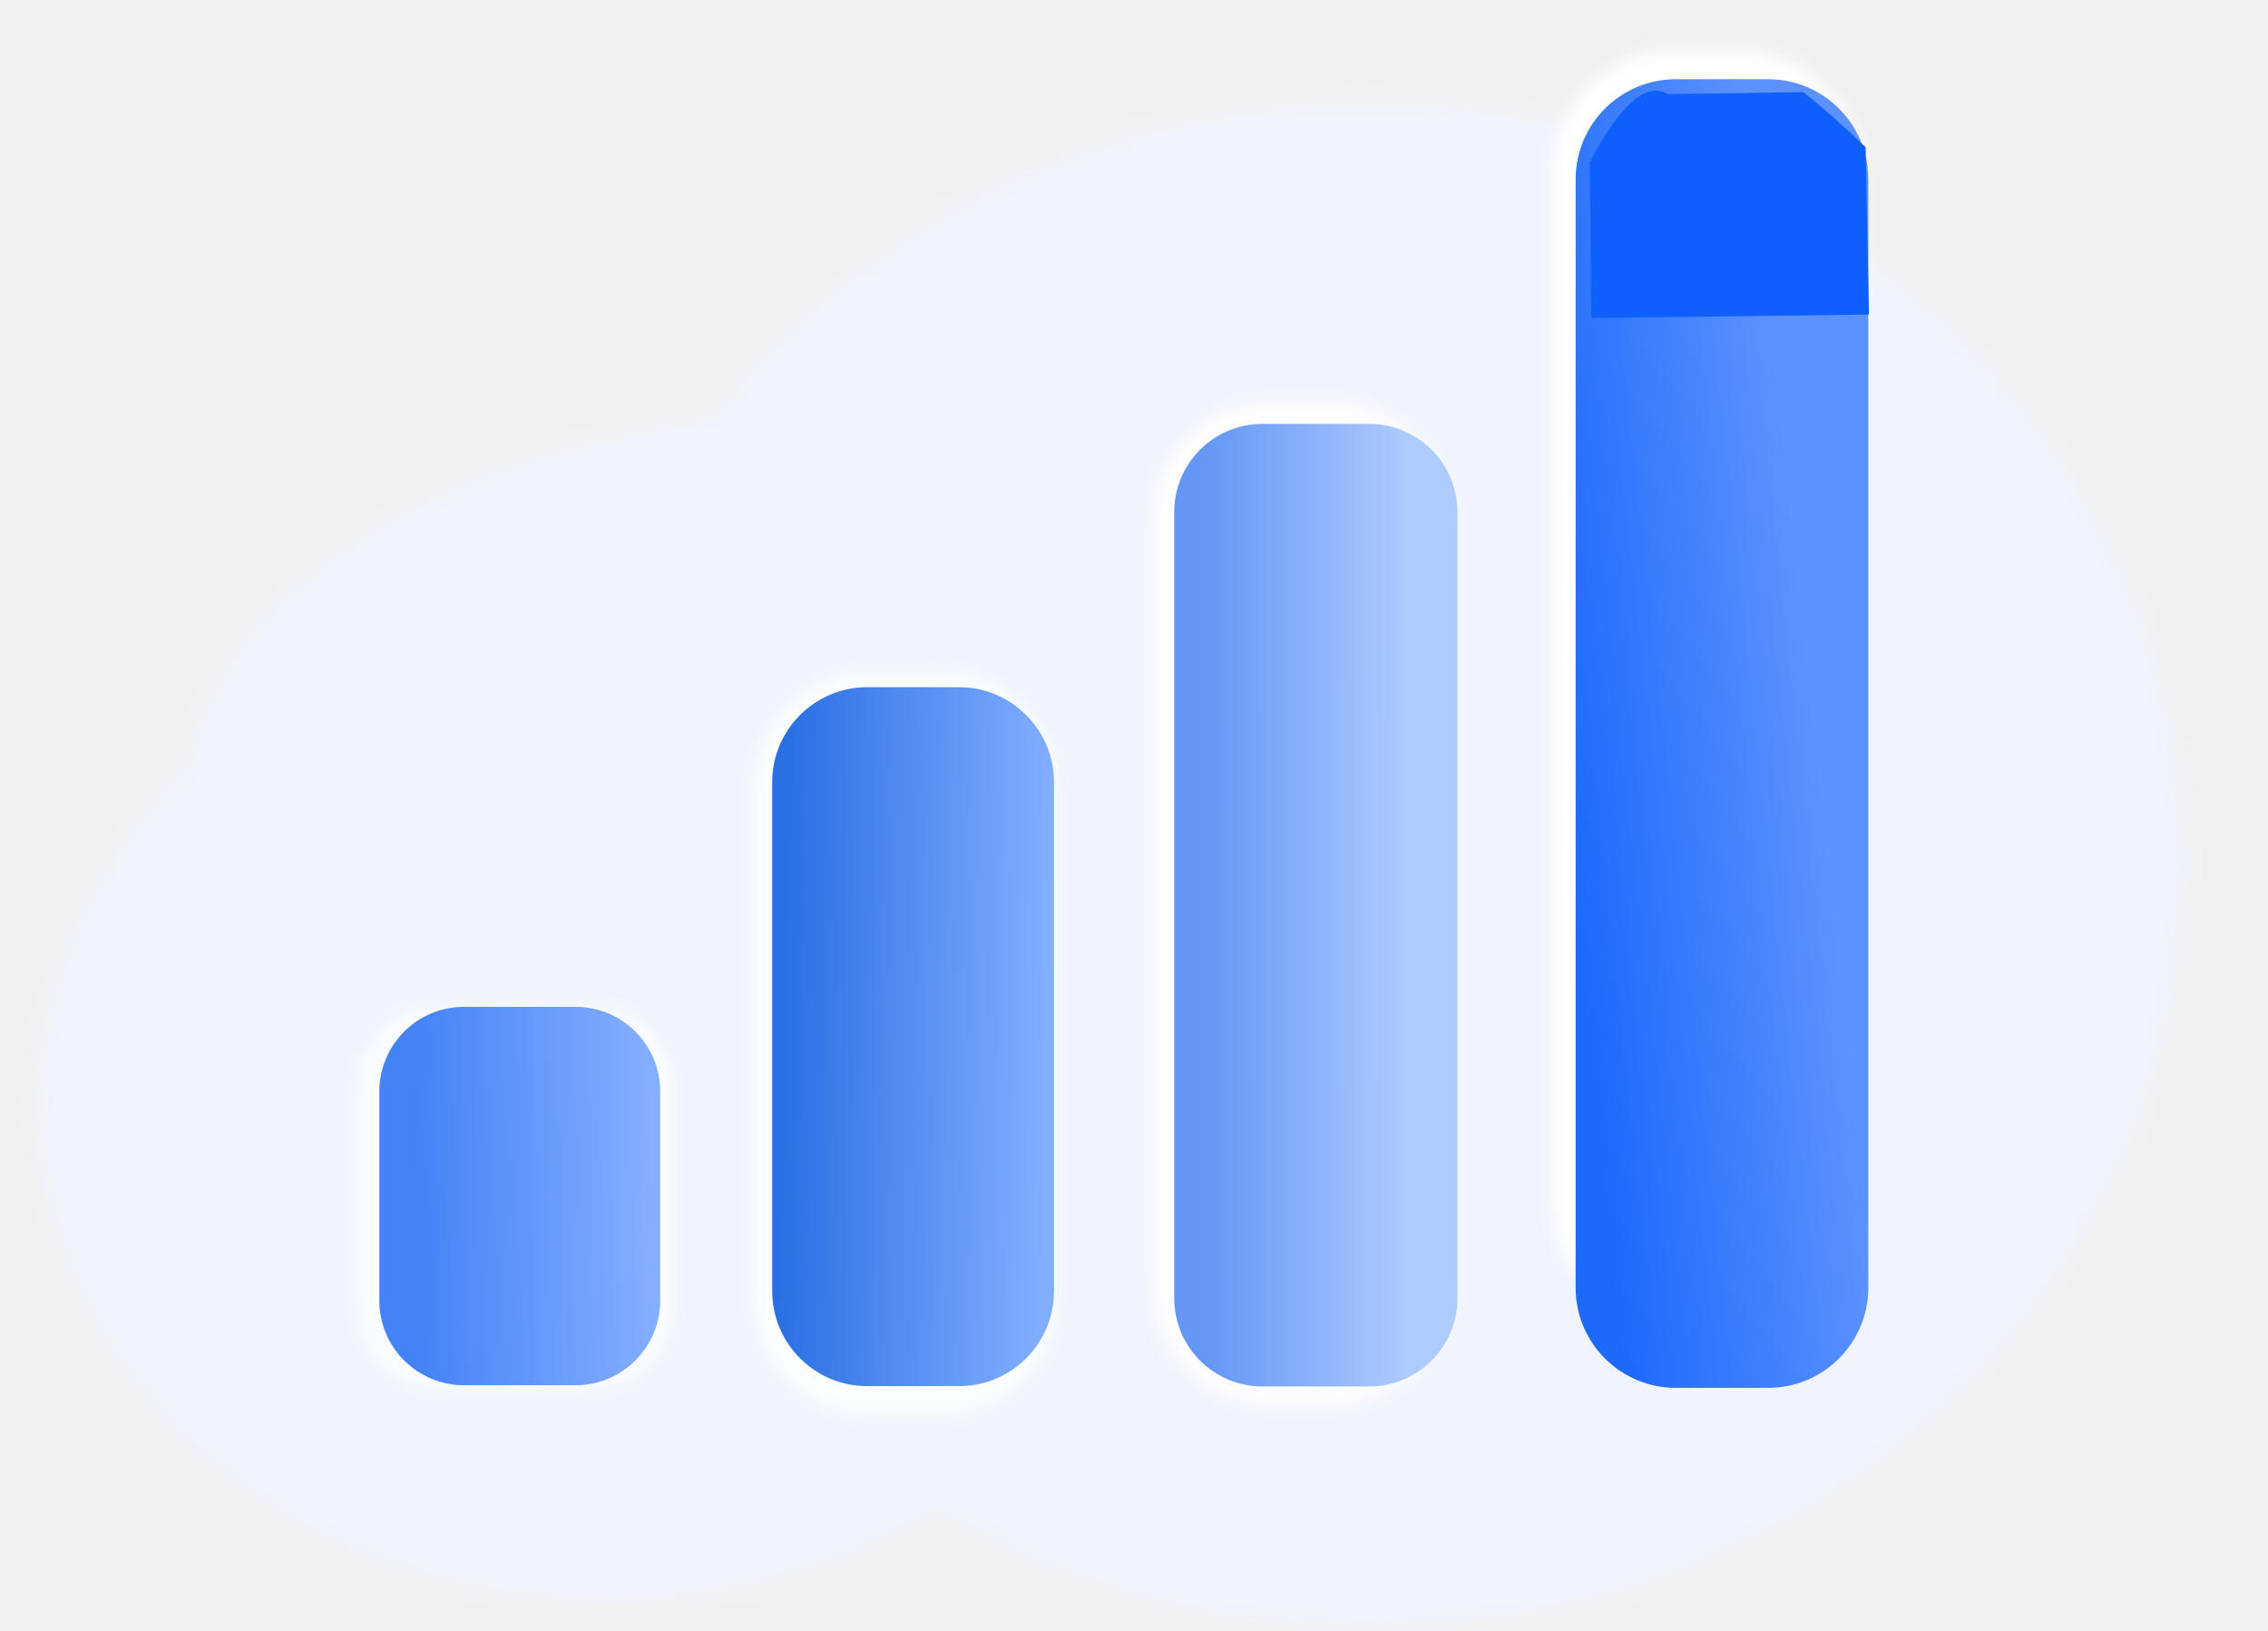
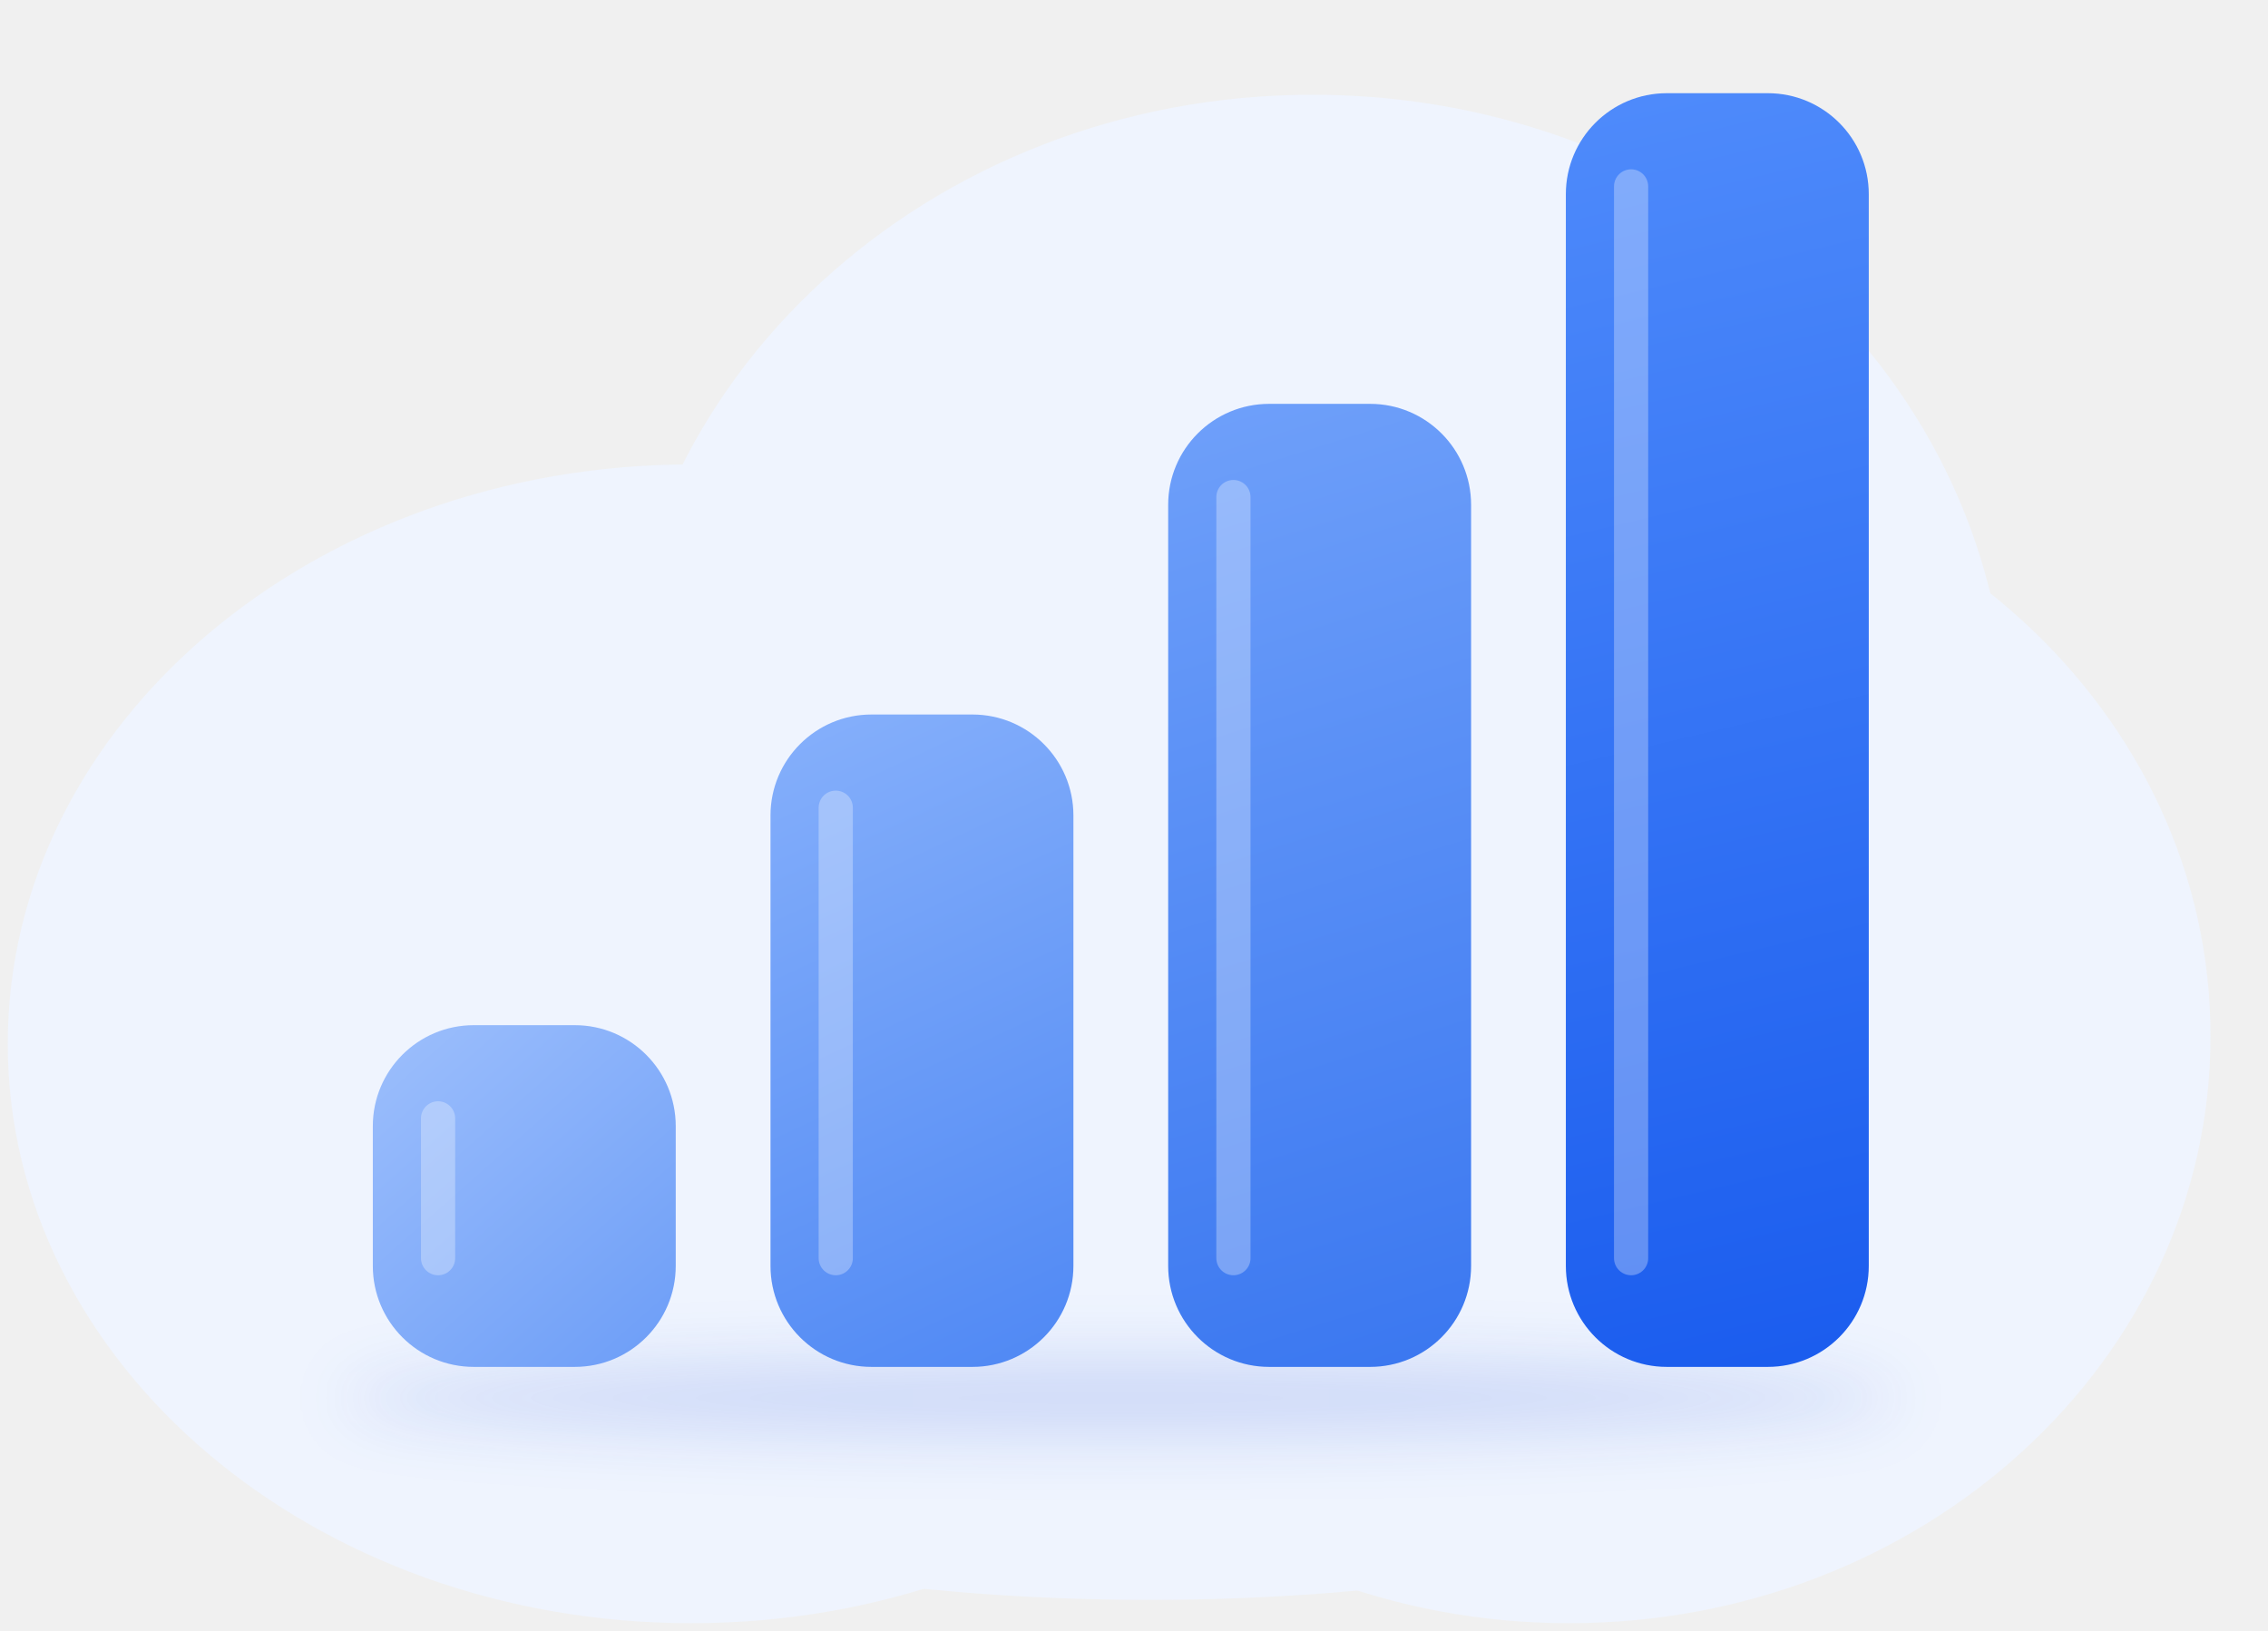
<svg xmlns="http://www.w3.org/2000/svg" viewBox="0 0 146 105" width="146" height="105">
  <defs>
-     <filter id="sfuma-alone" x="-30%" y="-30%" width="160%" height="160%">
-       <feGaussianBlur stdDeviation="0.7" />
+     <filter id="sfuma-ombra" filterUnits="userSpaceOnUse" x="0" y="0" width="146" height="105">
+       <feGaussianBlur stdDeviation="2" />
    </filter>
-     <filter id="sfuma-bordo" x="-30%" y="-30%" width="160%" height="160%">
-       <feGaussianBlur stdDeviation="0.5" />
-     </filter>
-     <linearGradient id="blu-barra-1" gradientUnits="userSpaceOnUse" x1="24.84" y1="0.03" x2="40.45" y2="-0.3">
-       <stop offset="0.022" stop-color="#4383F6" />
-       <stop offset="0.997" stop-color="#85AEFF" />
+     <linearGradient id="barra-1-luce" gradientUnits="userSpaceOnUse" x1="24" y1="66" x2="43.5" y2="88">
+       <stop offset="0" stop-color="#9DBFFC" />
+       <stop offset="1" stop-color="#6C9DF7" />
    </linearGradient>
-     <linearGradient id="blu-barra-2" gradientUnits="userSpaceOnUse" x1="51.74" y1="-0.26" x2="68.77" y2="0.07">
-       <stop offset="0" stop-color="#2A70E4" />
-       <stop offset="1" stop-color="#82AEFF" />
+     <linearGradient id="barra-2-luce" gradientUnits="userSpaceOnUse" x1="49.6" y1="46" x2="69.1" y2="88">
+       <stop offset="0" stop-color="#86B0FB" />
+       <stop offset="1" stop-color="#4F88F4" />
    </linearGradient>
-     <linearGradient id="blu-barra-3" gradientUnits="userSpaceOnUse" x1="76.51" y1="0.02" x2="92.69" y2="0">
-       <stop offset="0.057" stop-color="#6396F5" />
-       <stop offset="0.87" stop-color="#AECBFE" />
+     <linearGradient id="barra-3-luce" gradientUnits="userSpaceOnUse" x1="75.2" y1="26" x2="94.7" y2="88">
+       <stop offset="0" stop-color="#6FA0FA" />
+       <stop offset="1" stop-color="#3A77F0" />
    </linearGradient>
-     <linearGradient id="blu-barra-4" gradientUnits="userSpaceOnUse" x1="95.17" y1="1.4" x2="112.23" y2="-0.41">
-       <stop offset="0" stop-color="#1D69FC" />
-       <stop offset="0.973" stop-color="#5B92FD" />
+     <linearGradient id="barra-4-luce" gradientUnits="userSpaceOnUse" x1="100.8" y1="6" x2="120.3" y2="88">
+       <stop offset="0" stop-color="#4F8BFB" />
+       <stop offset="1" stop-color="#1A5CEE" />
    </linearGradient>
  </defs>
-   <g id="nuvola" fill="#EFF4FE" filter="url(#sfuma-alone)">
-     <ellipse id="nuvola-destra" cx="88.25" cy="55.68" rx="52.2" ry="49.09" />
-     <ellipse id="nuvola-sinistra" cx="39.12" cy="71.07" rx="36.55" ry="31.97" />
-     <ellipse id="nuvola-alto" cx="54.89" cy="52" rx="42.94" ry="25.63" />
+   <g id="nuvola" fill="#EFF4FE">
+     <ellipse cx="84.5" cy="47.2" rx="44.7" ry="41.1" />
+     <ellipse cx="101" cy="66.7" rx="41.3" ry="37.8" />
+     <ellipse cx="44.5" cy="67.2" rx="44" ry="37.3" />
+     <ellipse cx="74" cy="82" rx="56" ry="21" />
  </g>
-   <g id="barra-1">
-     <rect id="barra-1-bordo" data-maglia="no" x="23.04" y="64.79" width="20.26" height="24.62" rx="5.14" fill="#FAFDFF" filter="url(#sfuma-bordo)" />
-     <rect id="barra-1-corpo" x="24.42" y="64.82" width="18.08" height="24.36" rx="5.45" fill="url(#blu-barra-1)" />
-   </g>
-   <g id="barra-2">
-     <rect id="barra-2-bordo" data-maglia="no" x="48.55" y="43.2" width="19.46" height="47.92" rx="7.46" fill="#FAFEFE" filter="url(#sfuma-bordo)" />
-     <rect id="barra-2-corpo" x="49.71" y="44.24" width="18.14" height="45" rx="6.12" fill="url(#blu-barra-2)" />
-   </g>
-   <g id="barra-3">
-     <rect id="barra-3-bordo" data-maglia="no" x="74.16" y="25.86" width="19.27" height="64.61" rx="7.59" fill="#FEFDFE" filter="url(#sfuma-bordo)" />
-     <rect id="barra-3-corpo" x="75.59" y="27.29" width="18.23" height="61.97" rx="5.68" fill="url(#blu-barra-3)" />
-   </g>
-   <g id="barra-4">
-     <rect id="barra-4-bordo" data-maglia="no" x="99.92" y="3.25" width="19.9" height="81.93" rx="7.97" fill="#FFFFFE" filter="url(#sfuma-bordo)" />
-     <rect id="barra-4-corpo" x="101.43" y="5.1" width="18.84" height="84.25" rx="6.45" fill="url(#blu-barra-4)" />
-     <path id="barra-4-cima" d="M102.43 20.48 L102.34 10.43 Q105.28 4.84 107.38 6.06 L116.08 5.93 Q117.92 7.38 120.1 9.48 L120.31 20.25 Z" fill="#0F5FFC" />
+   <ellipse id="ombra" cx="72.15" cy="90" rx="50.15" ry="2.6" fill="#1D4ED8" opacity="0.16" filter="url(#sfuma-ombra)" />
+   <g id="barre">
+     <g id="barra-1">
+       <path id="barra-1-corpo" d="M30.5 66 L37 66 C40.59 66 43.5 68.91 43.5 72.5 L43.5 81.5 C43.5 85.09 40.59 88 37 88 L30.5 88 C26.91 88 24 85.09 24 81.5 L24 72.5 C24 68.91 26.91 66 30.5 66 Z" fill="url(#barra-1-luce)" />
+       <path id="barra-1-riflesso" d="M28.2 72 V81" stroke="#FFFFFF" stroke-opacity="0.3" stroke-width="2.2" stroke-linecap="round" />
+     </g>
+     <g id="barra-2">
+       <path id="barra-2-corpo" d="M56.1 46 L62.6 46 C66.19 46 69.1 48.91 69.1 52.5 L69.1 81.5 C69.1 85.09 66.19 88 62.6 88 L56.1 88 C52.51 88 49.6 85.09 49.6 81.5 L49.6 52.5 C49.6 48.91 52.51 46 56.1 46 Z" fill="url(#barra-2-luce)" />
+       <path id="barra-2-riflesso" d="M53.8 52 V81" stroke="#FFFFFF" stroke-opacity="0.3" stroke-width="2.2" stroke-linecap="round" />
+     </g>
+     <g id="barra-3">
+       <path id="barra-3-corpo" d="M81.7 26 L88.2 26 C91.79 26 94.7 28.91 94.7 32.5 L94.7 81.5 C94.7 85.09 91.79 88 88.2 88 L81.7 88 C78.11 88 75.2 85.09 75.2 81.5 L75.2 32.5 C75.2 28.91 78.11 26 81.7 26 Z" fill="url(#barra-3-luce)" />
+       <path id="barra-3-riflesso" d="M79.4 32 V81" stroke="#FFFFFF" stroke-opacity="0.3" stroke-width="2.2" stroke-linecap="round" />
+     </g>
+     <g id="barra-4">
+       <path id="barra-4-corpo" d="M107.3 6 L113.8 6 C117.39 6 120.3 8.91 120.3 12.5 L120.3 81.5 C120.3 85.09 117.39 88 113.8 88 L107.3 88 C103.71 88 100.8 85.09 100.8 81.5 L100.8 12.5 C100.8 8.91 103.71 6 107.3 6 Z" fill="url(#barra-4-luce)" />
+       <path id="barra-4-riflesso" d="M105 12 V81" stroke="#FFFFFF" stroke-opacity="0.3" stroke-width="2.2" stroke-linecap="round" />
+     </g>
  </g>
</svg>
